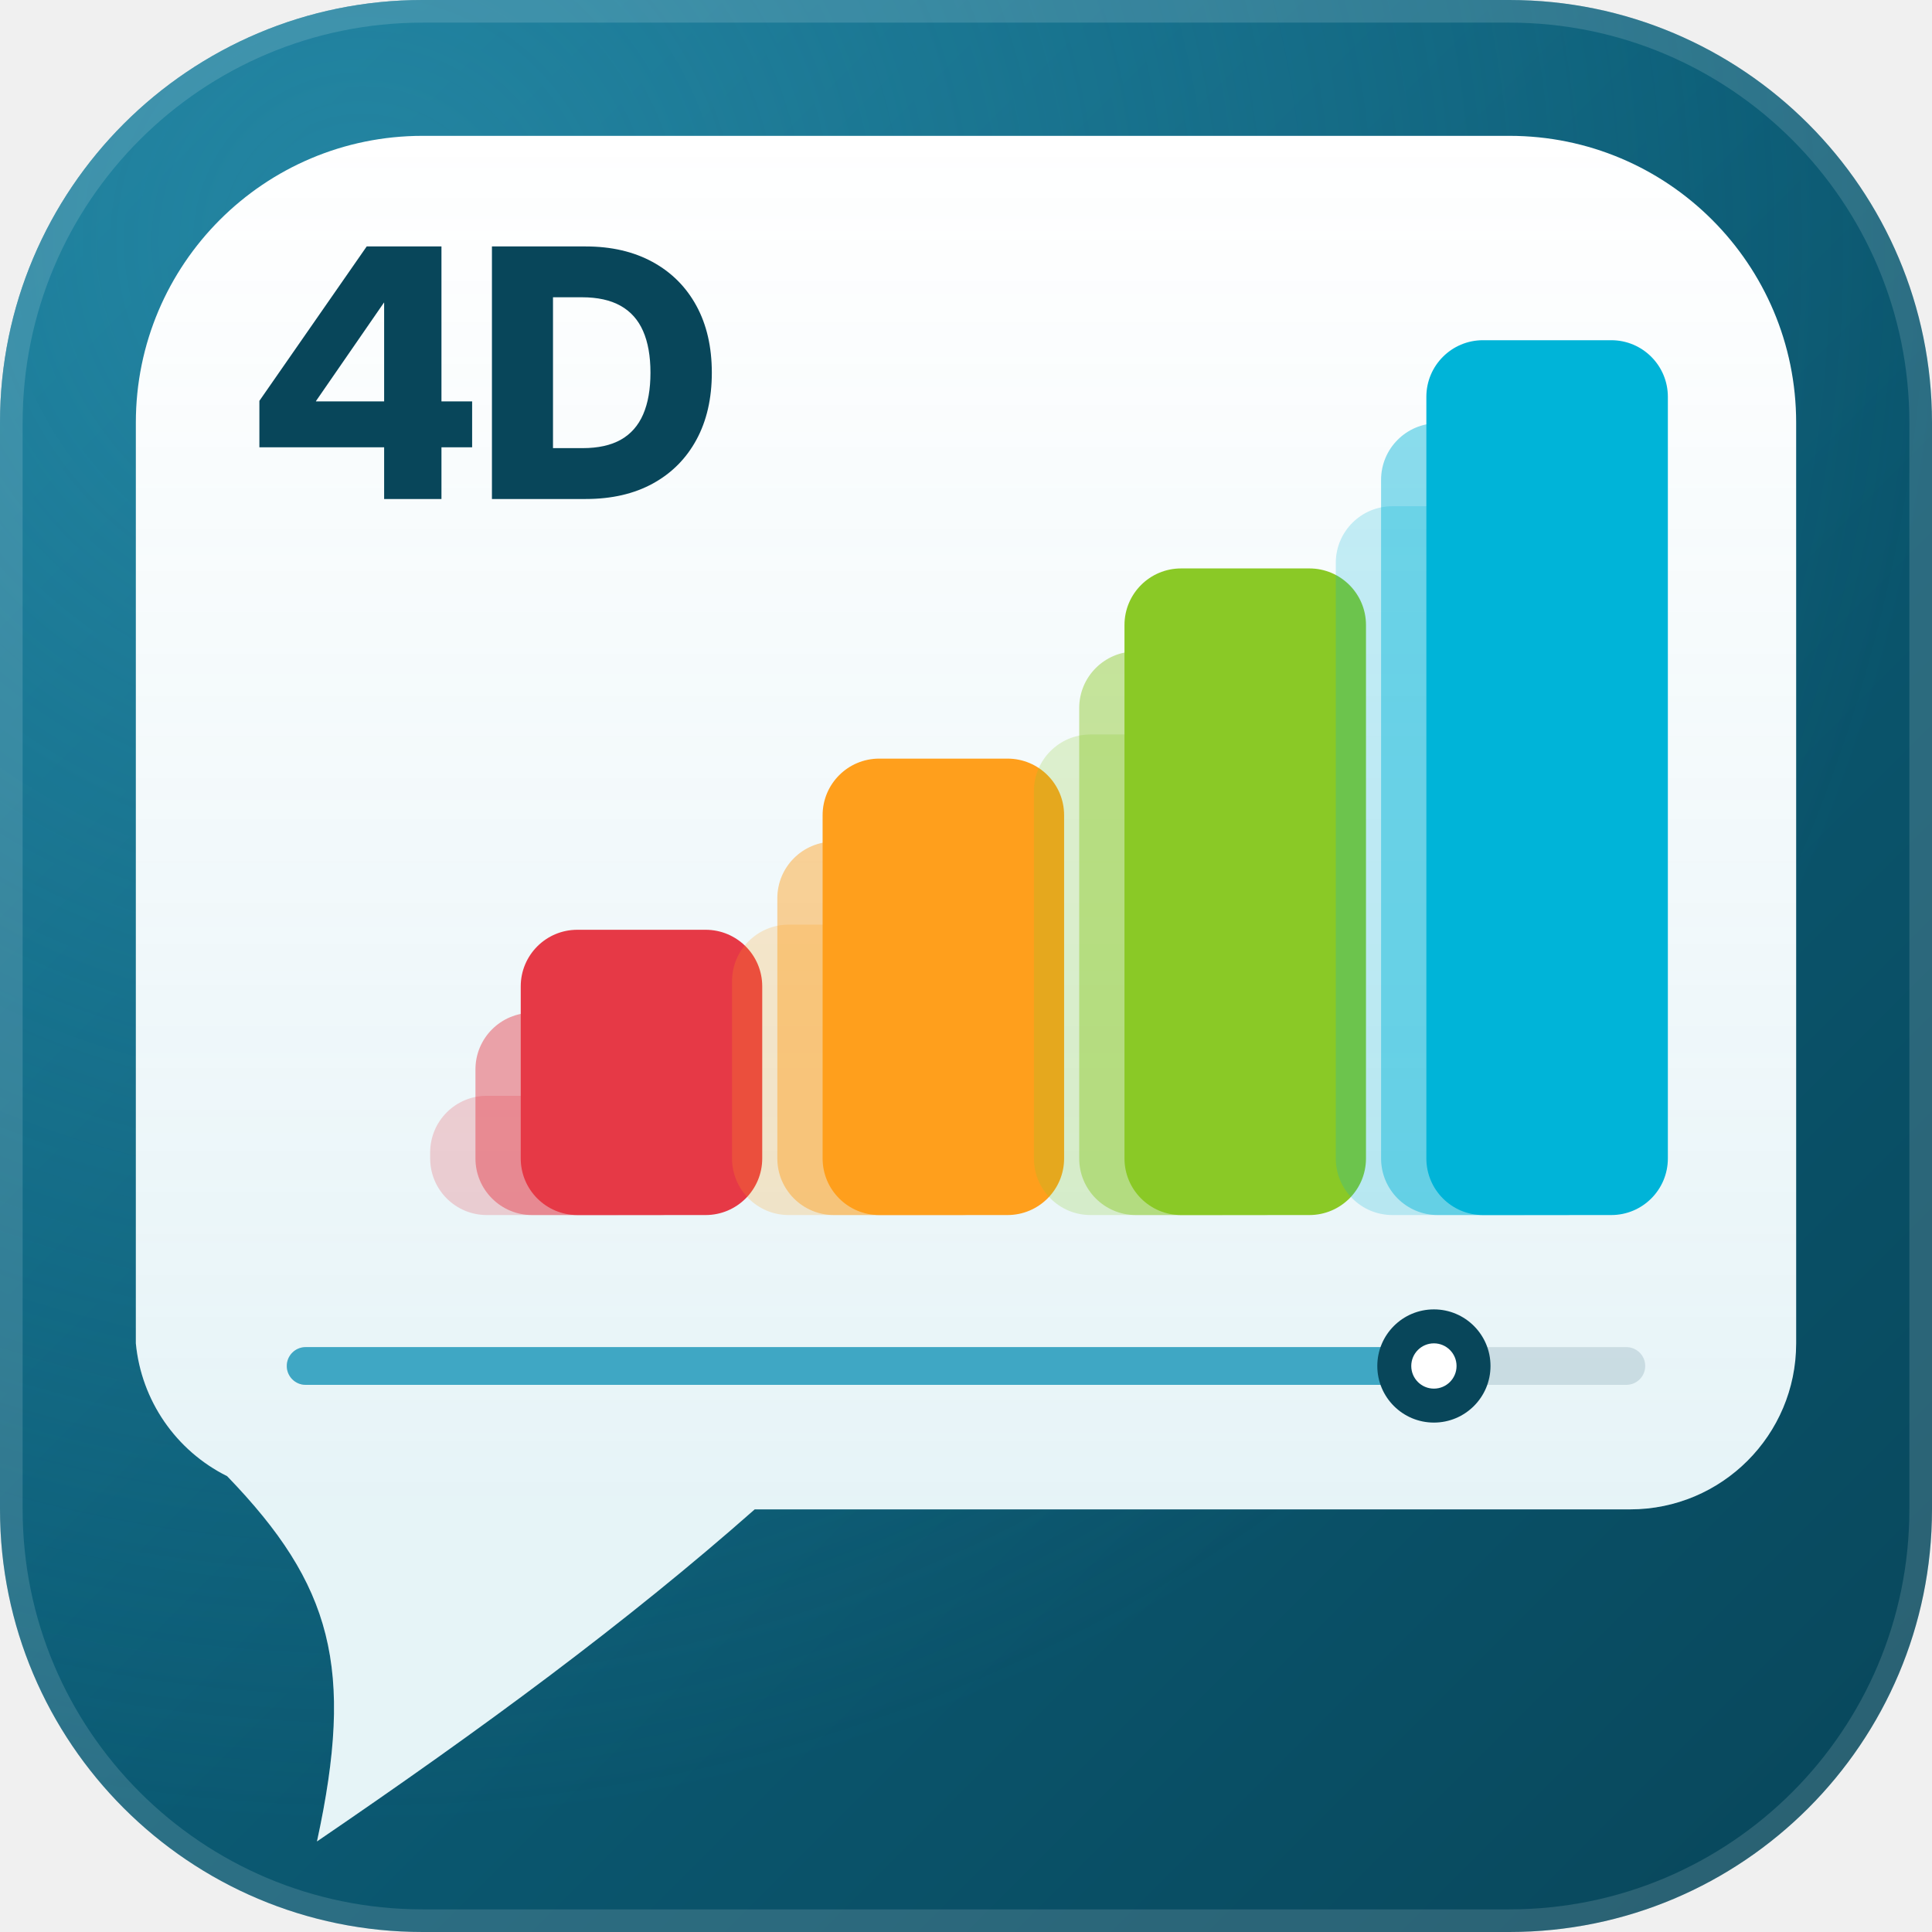
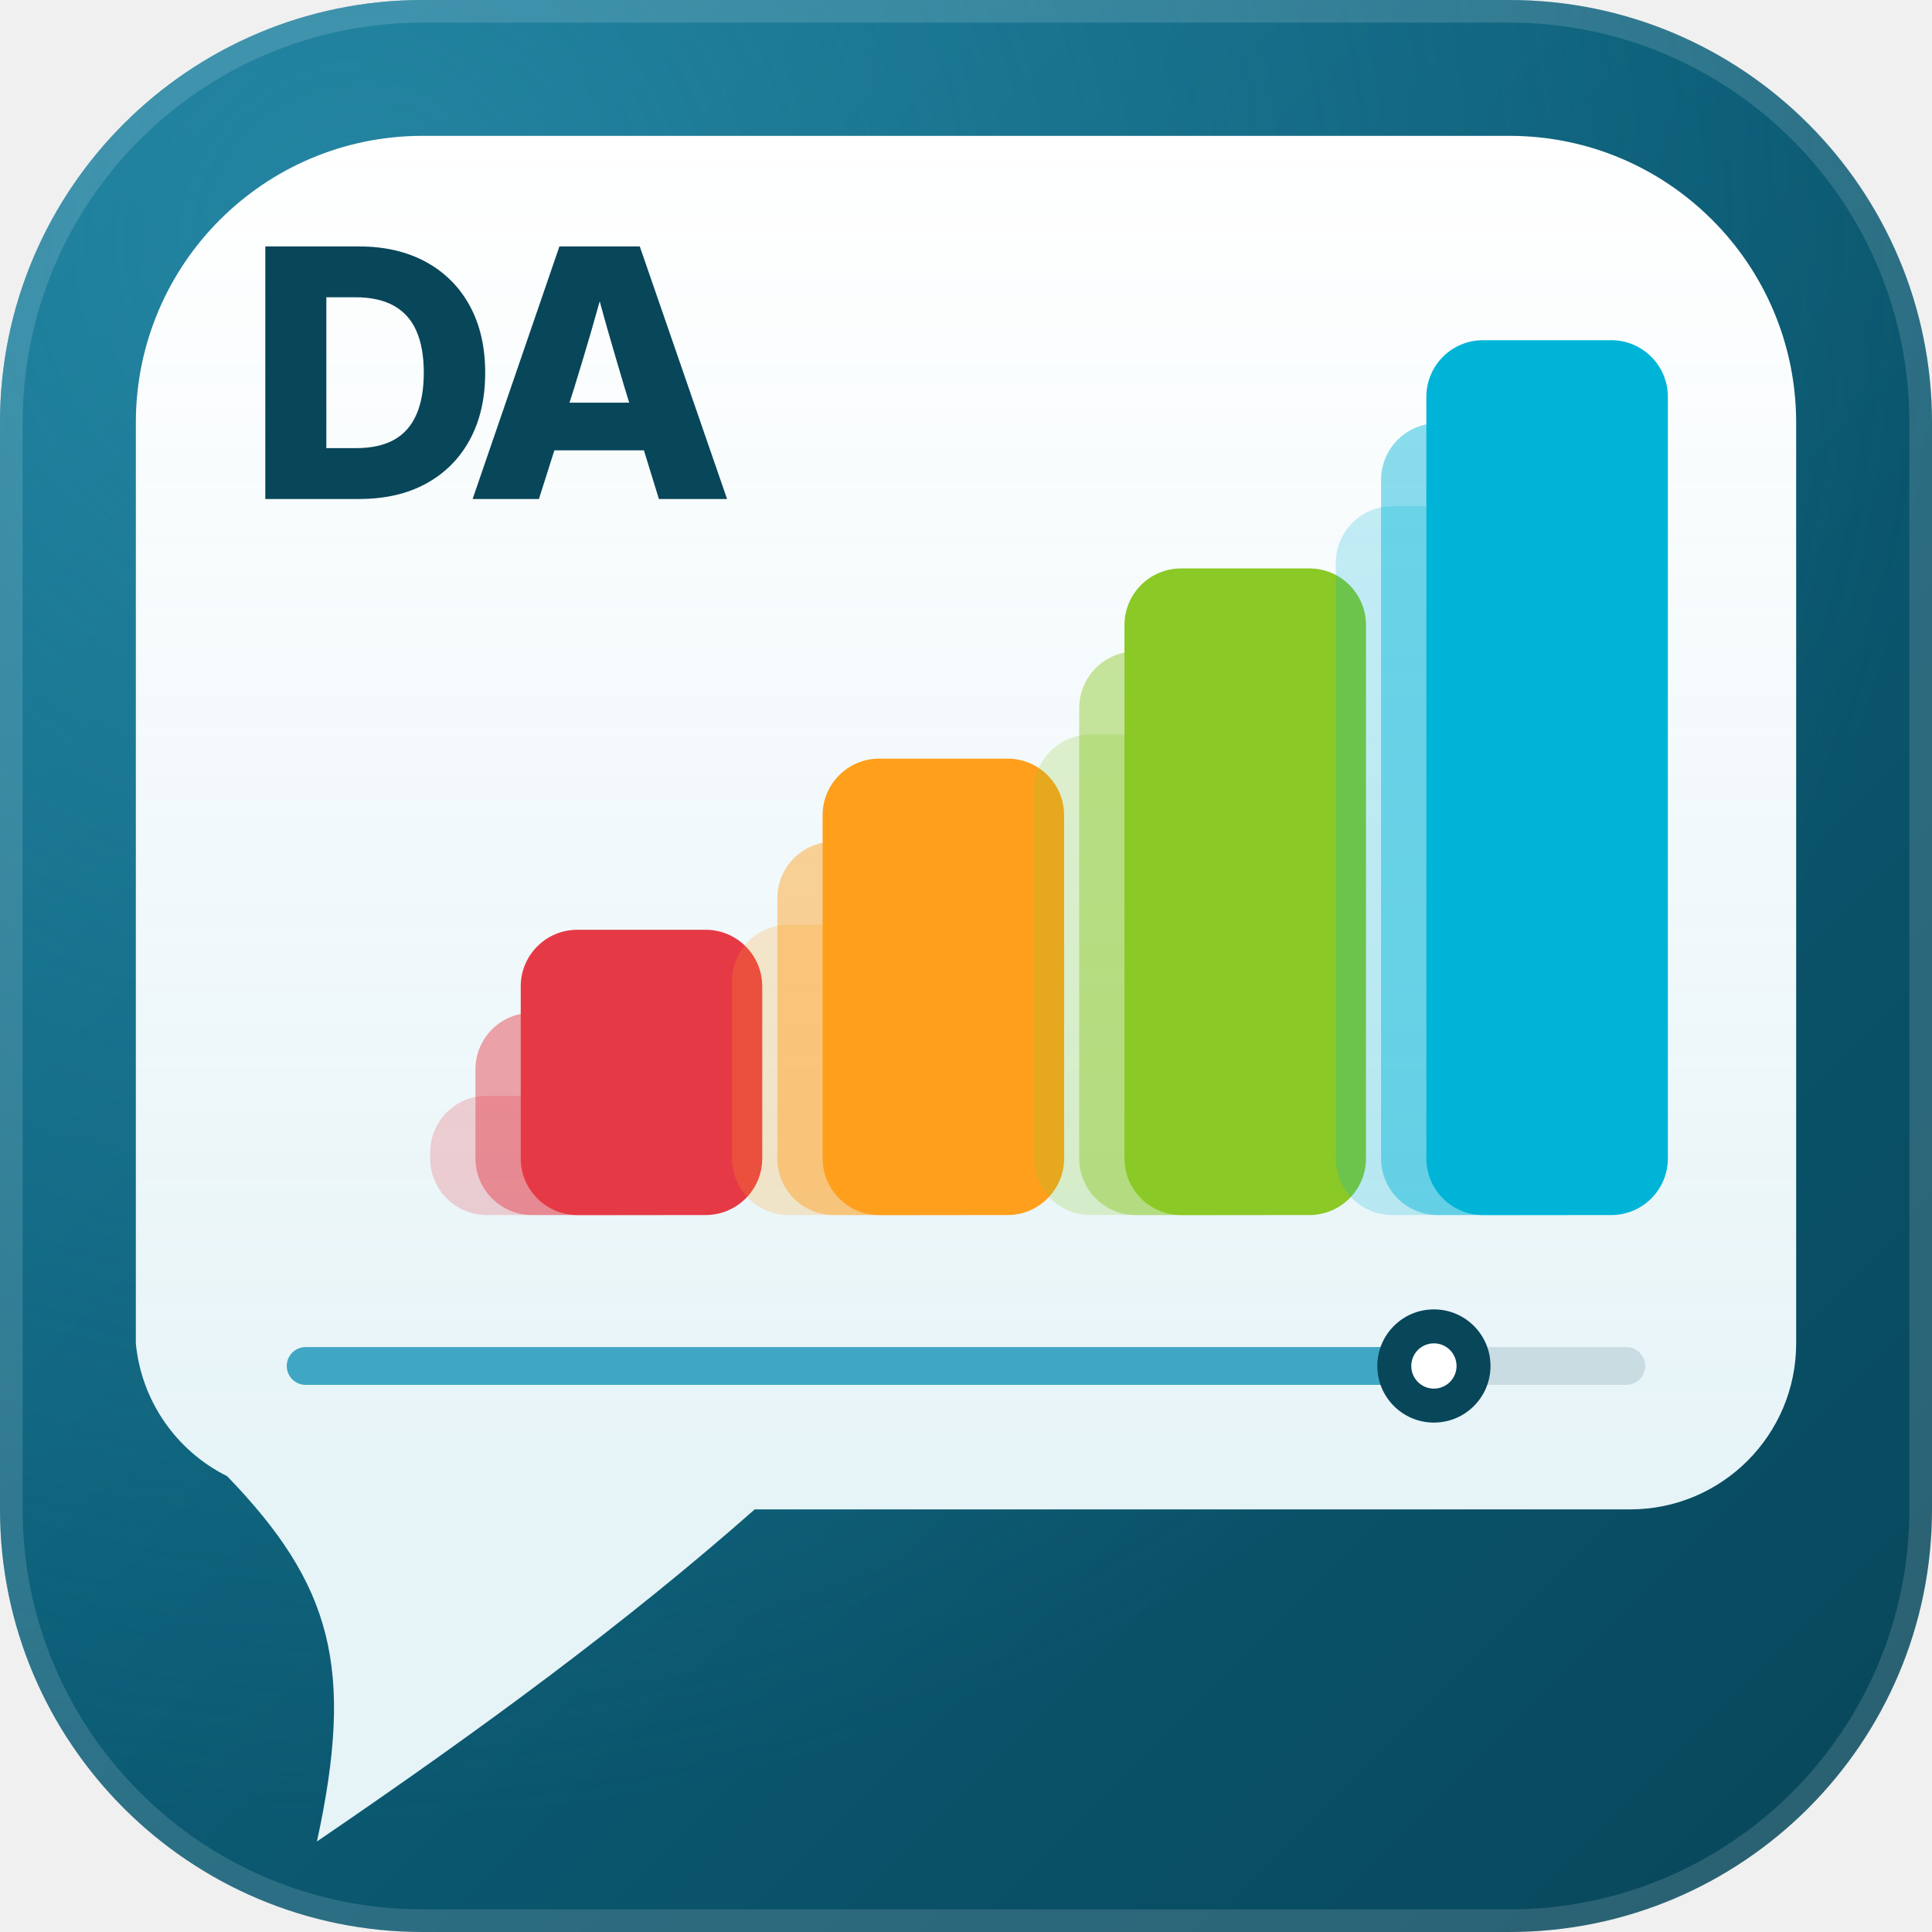
<svg xmlns="http://www.w3.org/2000/svg" viewBox="0 0 512 512" width="512" height="512">
  <defs>
    <linearGradient id="i-bg" x1="0" y1="0" x2="512" y2="512" gradientUnits="userSpaceOnUse">
      <stop offset="0" stop-color="#0E6E8C" />
      <stop offset="1" stop-color="#08465A" />
    </linearGradient>
    <radialGradient id="i-glow" cx="96" cy="64" r="420" gradientUnits="userSpaceOnUse">
      <stop offset="0" stop-color="#3FA7C4" stop-opacity="0.45" />
      <stop offset="1" stop-color="#3FA7C4" stop-opacity="0" />
    </radialGradient>
    <linearGradient id="i-tint" x1="0" y1="36" x2="0" y2="400" gradientUnits="userSpaceOnUse">
      <stop offset="0" stop-color="#3FA7C4" stop-opacity="0" />
      <stop offset="1" stop-color="#3FA7C4" stop-opacity="0.13" />
    </linearGradient>
  </defs>
  <rect width="512" height="512" rx="112" fill="url(#i-bg)" />
  <rect width="512" height="512" rx="112" fill="url(#i-glow)" />
  <rect x="3" y="3" width="506" height="506" rx="109" fill="none" stroke="#FFFFFF" stroke-opacity="0.14" stroke-width="6" />
  <path d="M112 36 H400 A76 76 0 0 1 476 112 V356 A44 44 0 0 1 432 400 H200 C166 430 128 458 84 488 C94 442 88 420 60.2 391.2 A44 44 0 0 1 36 356 V112 A76 76 0 0 1 112 36 Z" fill="#FFFFFF" />
  <path d="M112 36 H400 A76 76 0 0 1 476 112 V356 A44 44 0 0 1 432 400 H200 C166 430 128 458 84 488 C94 442 88 420 60.2 391.2 A44 44 0 0 1 36 356 V112 A76 76 0 0 1 112 36 Z" fill="url(#i-tint)" />
  <rect x="114" y="290.4" width="64" height="31.6" rx="15" fill="#E63946" fill-opacity="0.22" />
  <rect x="126" y="268.4" width="64" height="53.6" rx="15" fill="#E63946" fill-opacity="0.45" />
  <rect x="138" y="246.4" width="64" height="75.6" rx="15" fill="#E63946" />
  <rect x="194" y="245.04" width="64" height="76.96" rx="15" fill="#FF9F1C" fill-opacity="0.22" />
  <rect x="206" y="223.04" width="64" height="98.96" rx="15" fill="#FF9F1C" fill-opacity="0.45" />
  <rect x="218" y="201.04" width="64" height="120.96" rx="15" fill="#FF9F1C" />
  <rect x="274" y="194.64" width="64" height="127.36" rx="15" fill="#8AC926" fill-opacity="0.22" />
  <rect x="286" y="172.64" width="64" height="149.36" rx="15" fill="#8AC926" fill-opacity="0.45" />
  <rect x="298" y="150.64" width="64" height="171.36" rx="15" fill="#8AC926" />
  <rect x="354" y="134.16" width="64" height="187.84" rx="15" fill="#00B4D8" fill-opacity="0.22" />
  <rect x="366" y="112.16" width="64" height="209.84" rx="15" fill="#00B4D8" fill-opacity="0.45" />
  <rect x="378" y="90.16" width="64" height="231.84" rx="15" fill="#00B4D8" />
  <rect x="76" y="357" width="360" height="10" rx="5" fill="#08465A" fill-opacity="0.14" />
  <rect x="76" y="357" width="304" height="10" rx="5" fill="#3FA7C4" />
  <circle cx="380" cy="362" r="15" fill="#08465A" />
  <circle cx="380" cy="362" r="6" fill="#FFFFFF" />
-   <path d="M68.74 118.54V106.23L97.18 65.31H107.33V80.18H101.76L83.74 106.28V106.37H125.12V118.54ZM101.8 132.24V114.77V109.33V65.31H116.99V132.24ZM155.22 132.24H137.43V118.76H154.41Q160.56 118.76 164.54 116.52Q168.51 114.27 170.45 109.8Q172.38 105.33 172.38 98.77Q172.38 92.17 170.42 87.72Q168.47 83.28 164.45 81.03Q160.43 78.78 154.23 78.78H137.16V65.31H155.22Q165.41 65.31 172.94 69.42Q180.46 73.53 184.55 81.03Q188.64 88.53 188.64 98.77Q188.64 109.02 184.57 116.52Q180.51 124.02 173.03 128.13Q165.55 132.24 155.22 132.24ZM146.55 65.31V132.24H130.37V65.31Z" fill="#08465A" />
+   <path d="M95.15 132.24H77.37V118.76H94.35Q100.5 118.76 104.48 116.52Q108.45 114.27 110.38 109.8Q112.31 105.33 112.31 98.77Q112.31 92.17 110.36 87.72Q108.41 83.28 104.39 81.03Q100.37 78.78 94.17 78.78H77.1V65.31H95.15Q105.35 65.31 112.88 69.42Q120.4 73.53 124.49 81.03Q128.58 88.53 128.58 98.77Q128.58 109.02 124.51 116.52Q120.45 124.02 112.97 128.13Q105.49 132.24 95.15 132.24ZM86.48 65.31V132.24H70.31V65.31ZM125.25 132.24 148.25 65.31H169.55L192.68 132.24H174.62L165.55 102.82Q163.35 95.45 161.19 87.95Q159.03 80.45 156.79 71.69H161.15Q158.81 80.45 156.63 87.95Q154.45 95.45 152.16 102.82L142.82 132.24ZM141.02 119.35V106.72H176.91V119.35Z" fill="#08465A" />
</svg>
